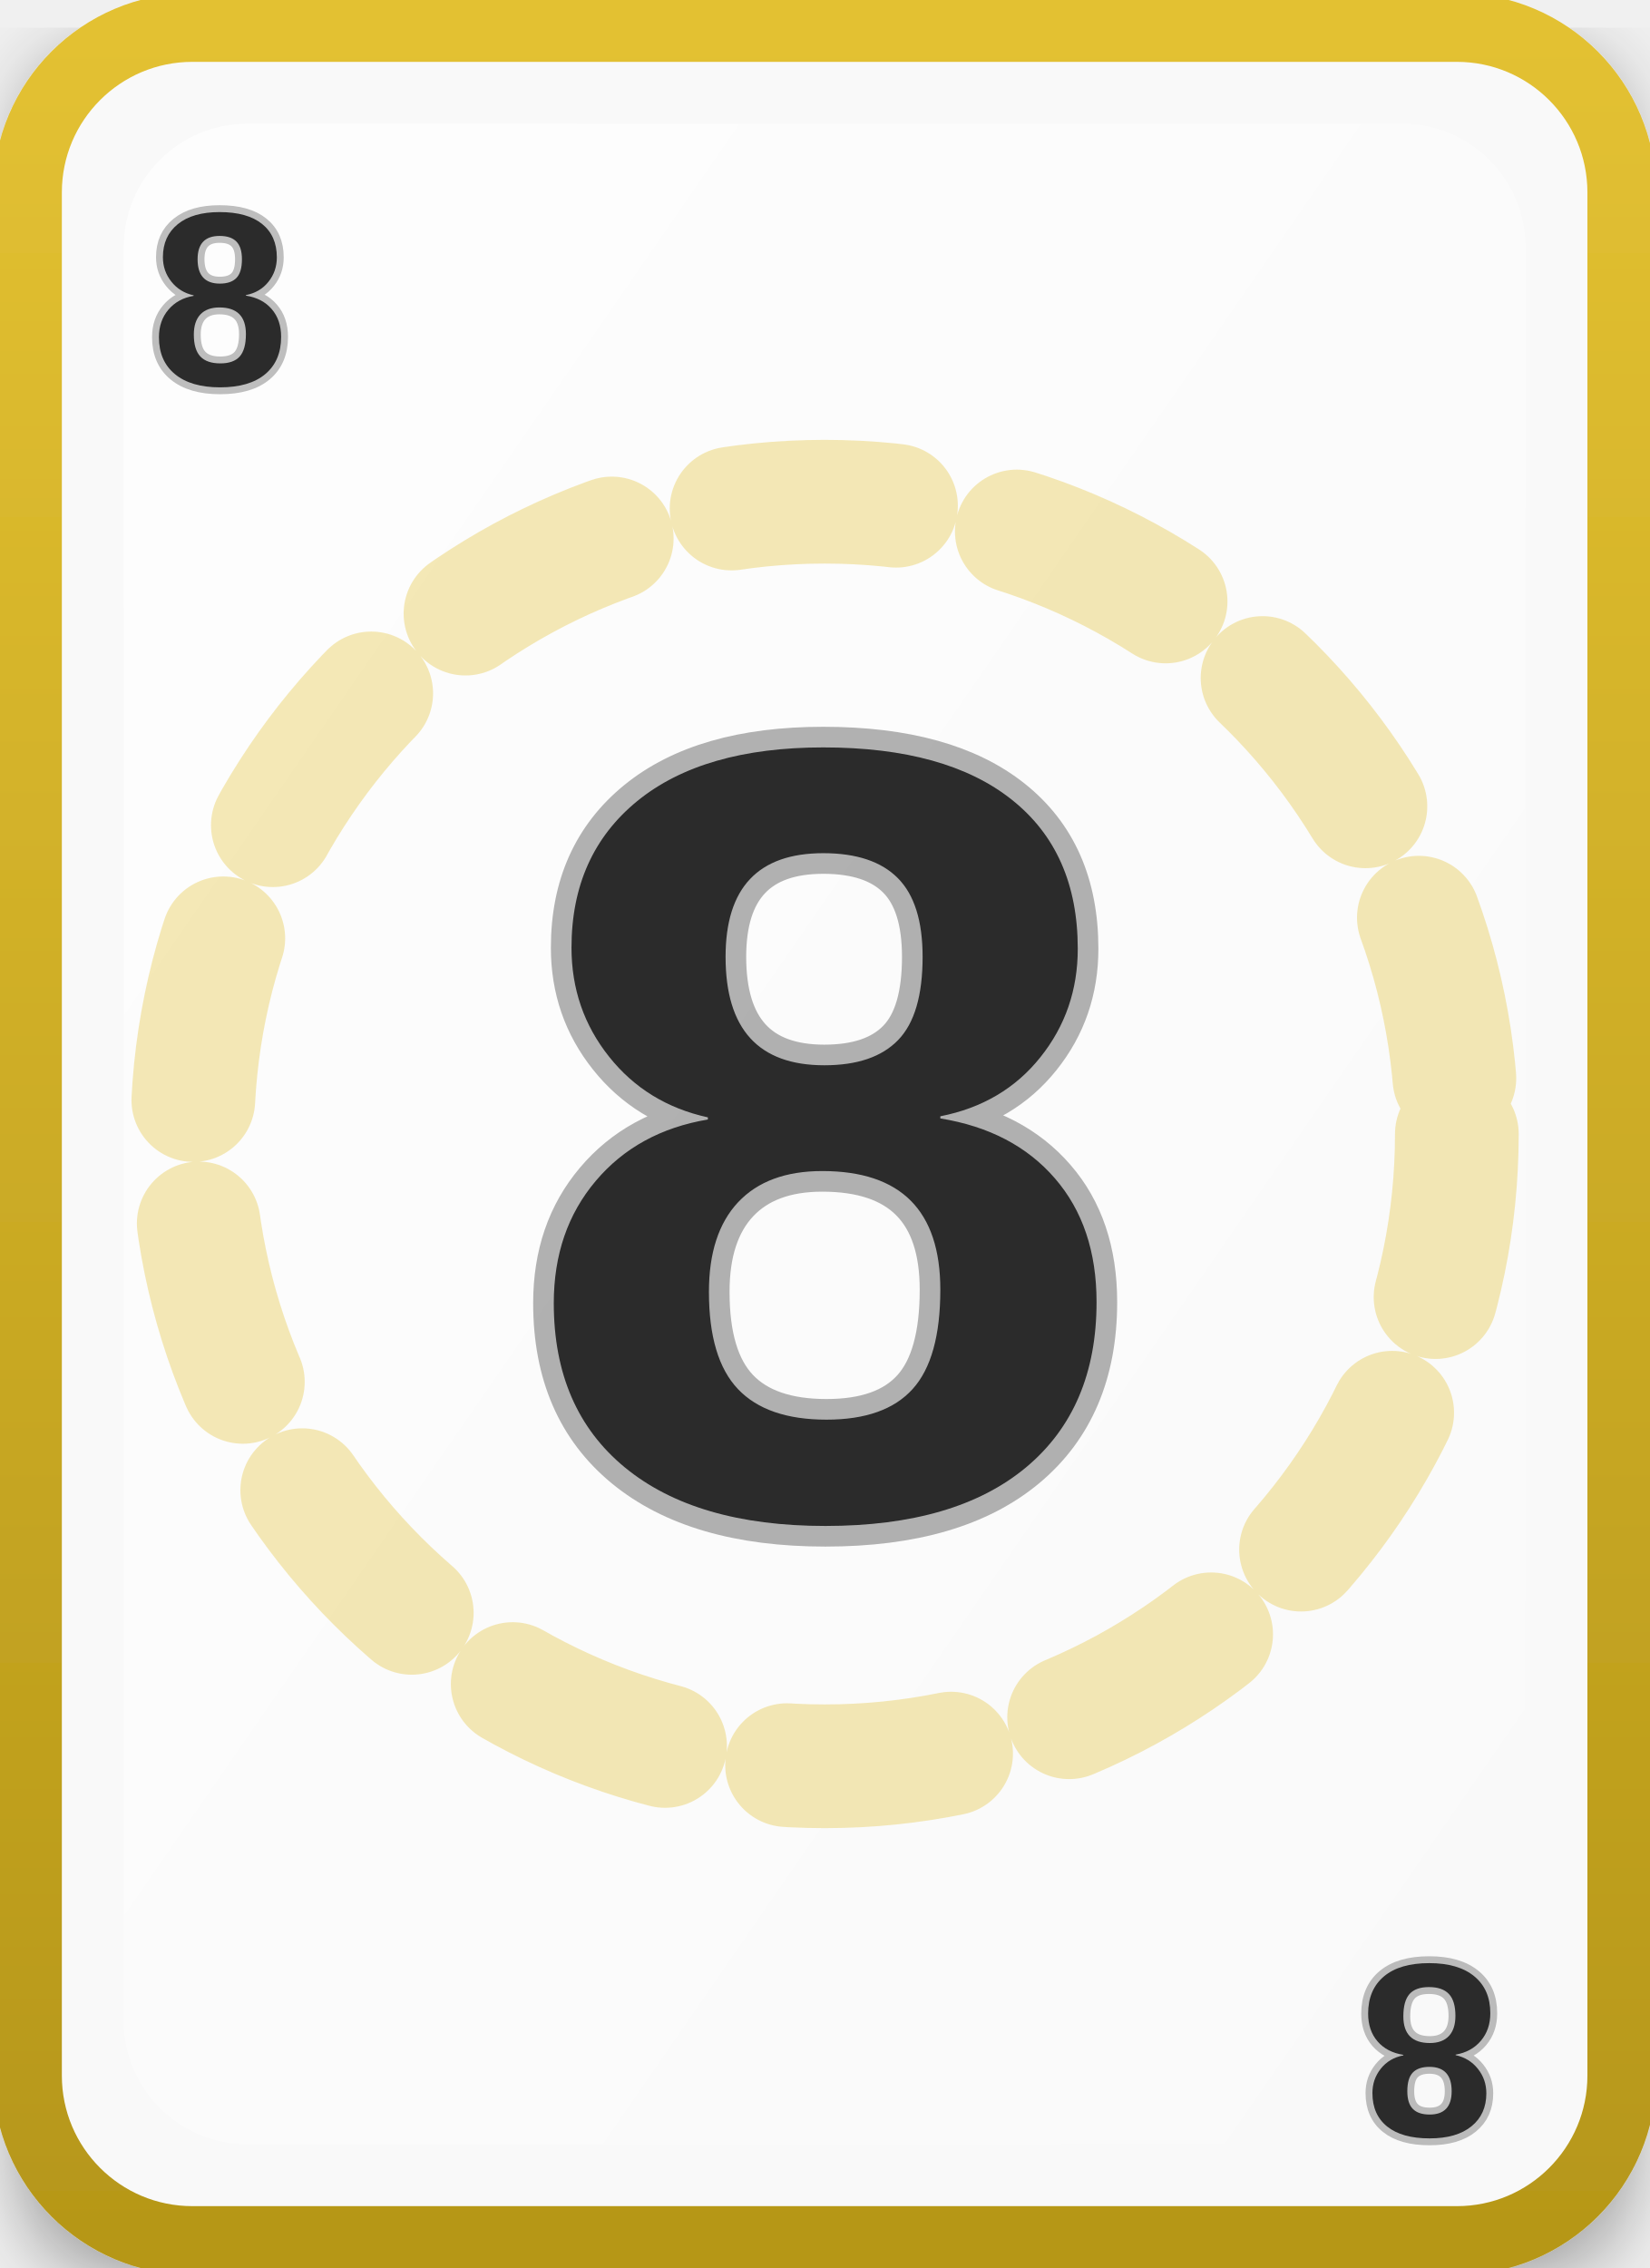
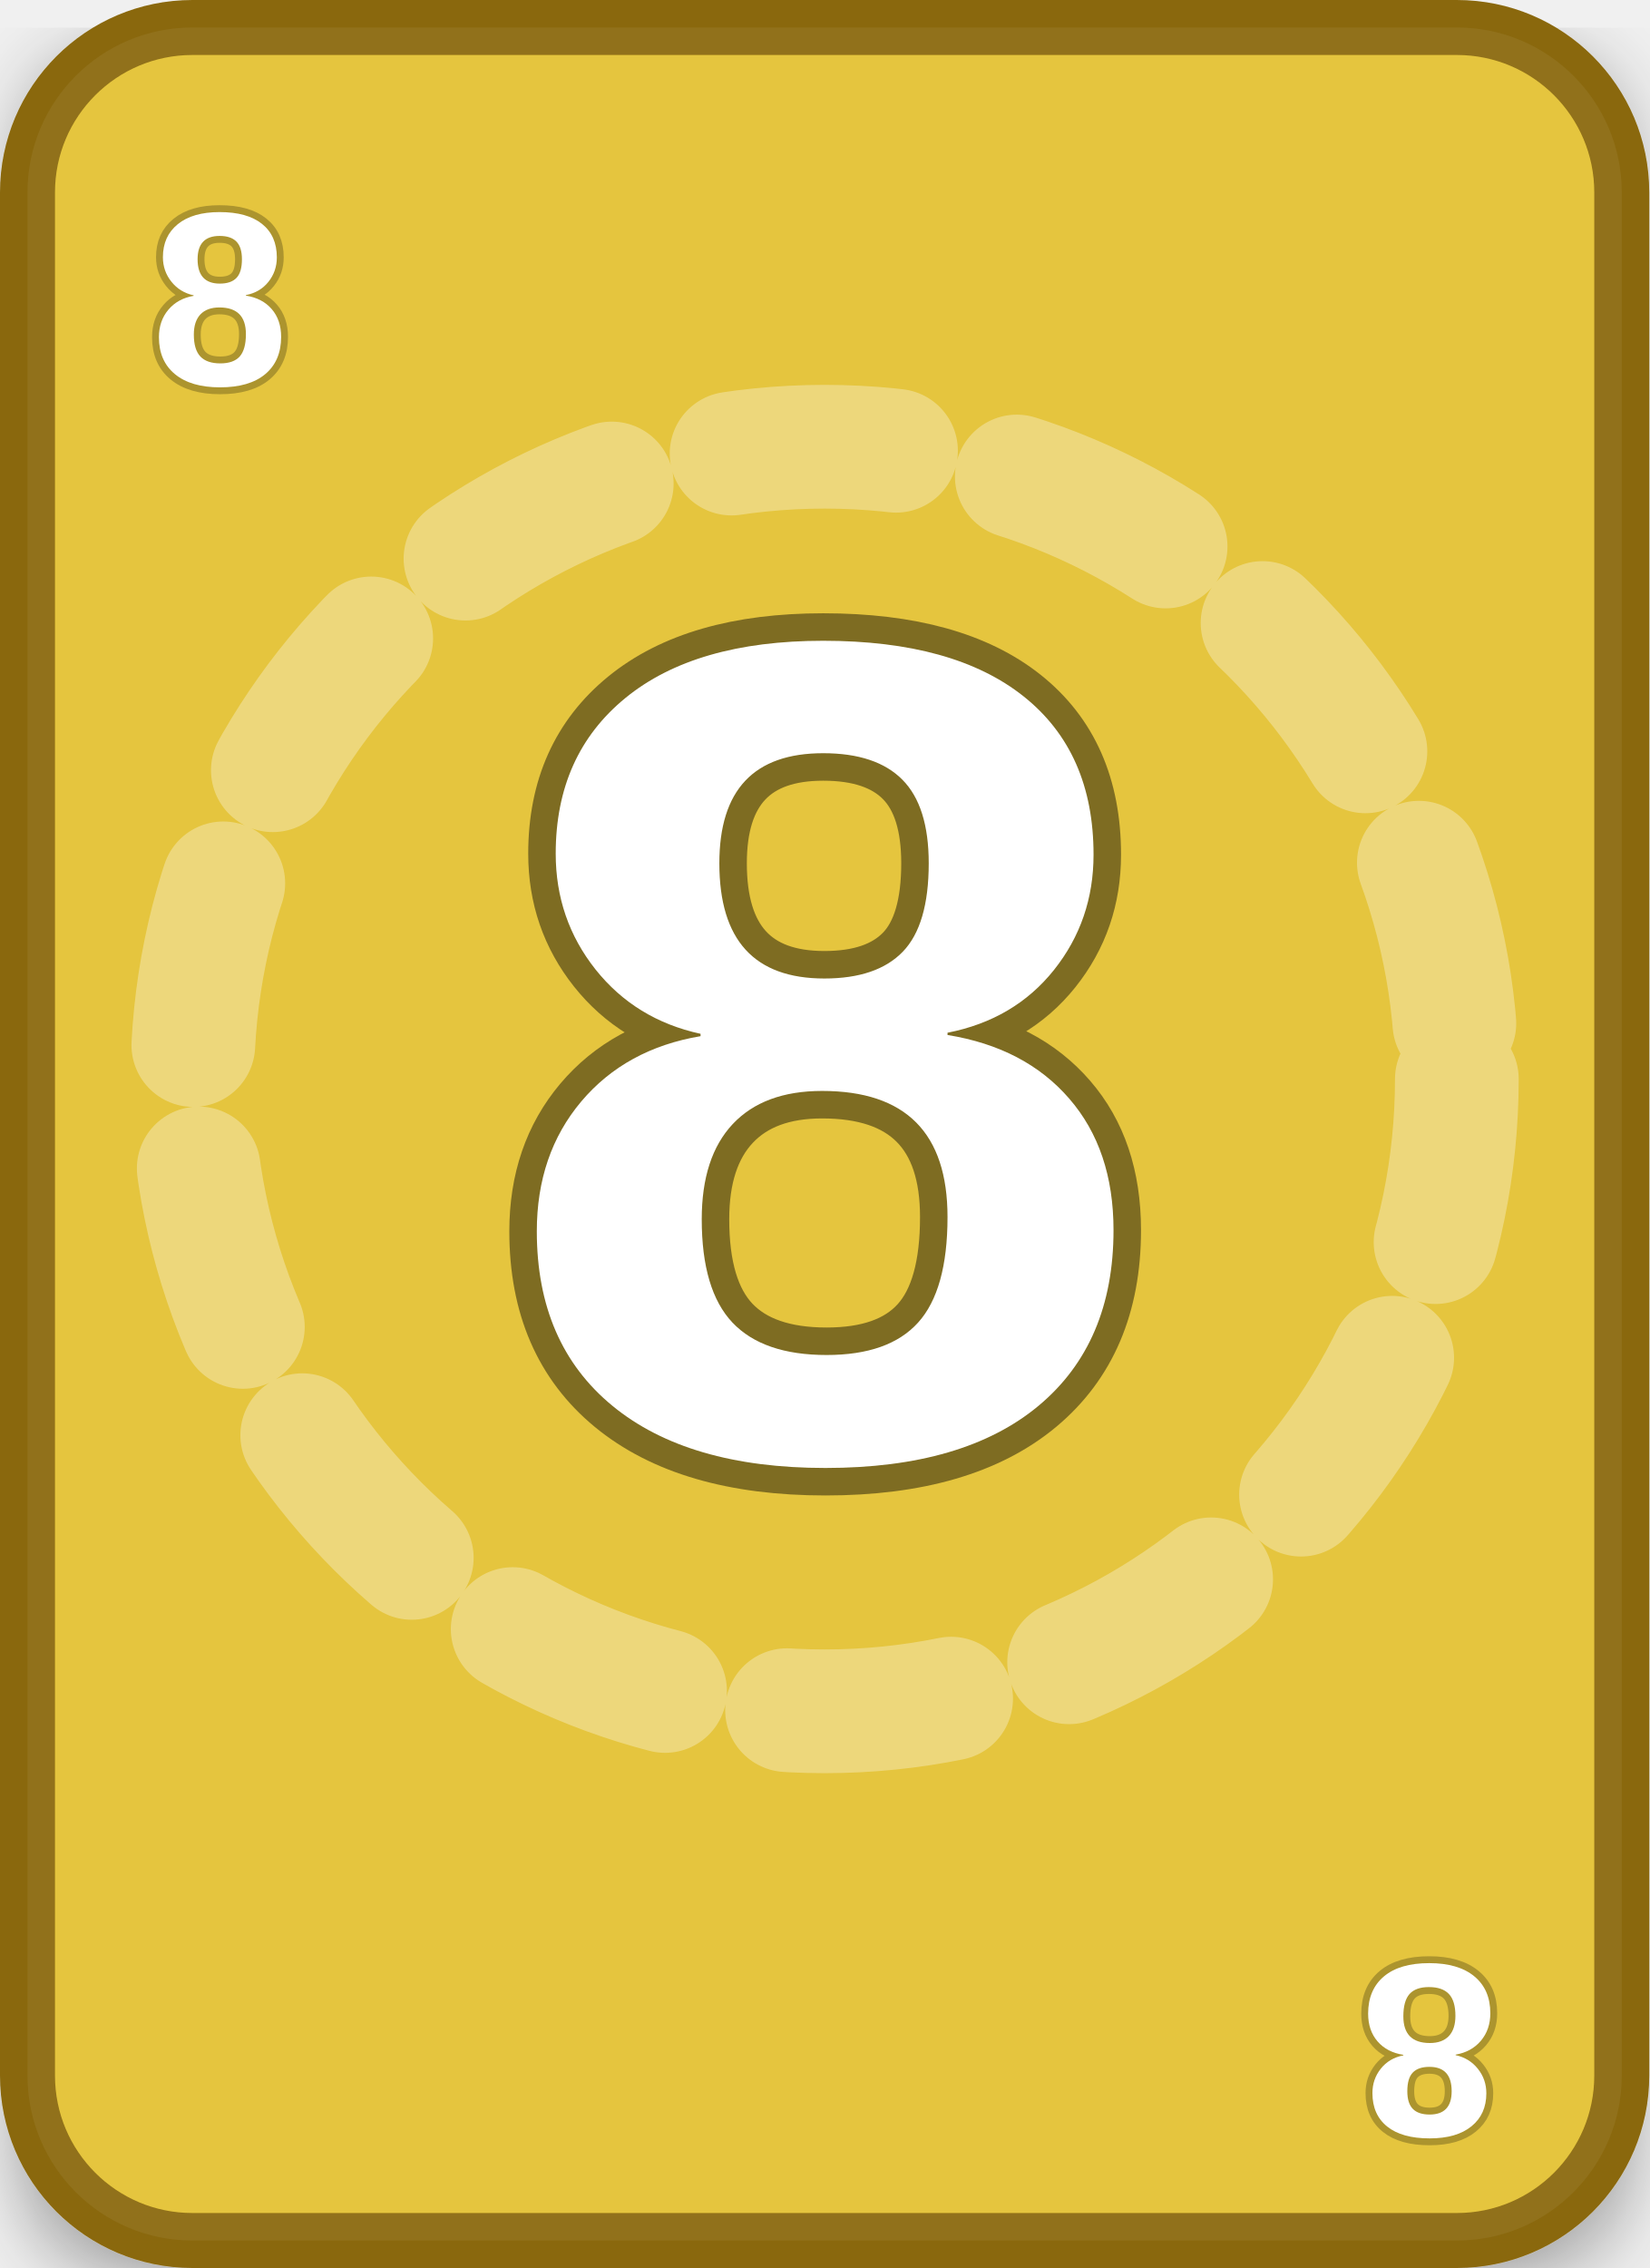
- <svg xmlns="http://www.w3.org/2000/svg" viewBox="0 0 240 330" width="240" height="330" shape-rendering="geometricPrecision" text-rendering="geometricPrecision">
+ <svg xmlns="http://www.w3.org/2000/svg" viewBox="0 0 240 330" width="240" height="330">
  <defs>
-     <linearGradient id="grad_yellow_8" x1="0" y1="0" x2="0" y2="1">
+     <linearGradient id="grad_yellow_8_filled" x1="0" y1="0" x2="0" y2="1">
      <stop offset="0%" stop-color="#e3c132" />
-       <stop offset="100%" stop-color="#b69719" />
-     </linearGradient>
-     <linearGradient id="inner_yellow_8" x1="0" y1="0" x2="1" y2="1">
-       <stop offset="0%" stop-color="#ffffff" stop-opacity="0.75" />
-       <stop offset="100%" stop-color="#ffffff" stop-opacity="0" />
+       <stop offset="100%" stop-color="#e3c132" />
    </linearGradient>
    <filter id="shadow" x="-10%" y="-10%" width="120%" height="120%">
      <feDropShadow dx="0" dy="4" stdDeviation="6" flood-color="rgba(0,0,0,0.35)" />
    </filter>
  </defs>
-   <rect x="4" y="4" rx="24" ry="24" width="232" height="322" fill="#f9f9f9" stroke="url(#grad_yellow_8)" stroke-width="10" filter="url(#shadow)" />
-   <rect x="18" y="18" rx="18" ry="18" width="204" height="294" fill="url(#inner_yellow_8)" />
-   <circle cx="120" cy="165" r="92" fill="none" stroke="#e3c132" stroke-width="18" stroke-linecap="round" stroke-dasharray="24 18" opacity="0.35" />
-   <g font-family="Arial, sans-serif" font-size="36" font-weight="700" fill="#2b2b2b" stroke="rgba(0,0,0,0.25)" stroke-width="2" paint-order="stroke" text-anchor="middle">
+   <rect x="4" y="4" rx="24" ry="24" width="232" height="322" fill="url(#grad_yellow_8_filled)" stroke="#8a6808" stroke-width="8" filter="url(#shadow)" />
+   <rect x="4" y="4" rx="24" ry="24" width="232" height="322" fill="rgba(255,255,255,0.06)" />
+   <circle cx="120" cy="157" r="92" fill="none" stroke="rgba(255,255,255,0.32)" stroke-width="18" stroke-linecap="round" stroke-dasharray="24 18" />
+   <g font-family="Arial, sans-serif" font-size="36" font-weight="700" fill="#ffffff" stroke="rgba(0,0,0,0.25)" stroke-width="2" paint-order="stroke" text-anchor="middle">
    <text x="32" y="56">8</text>
    <text x="208" y="286" transform="rotate(180 208 286)">8</text>
  </g>
-   <g font-family="Arial, sans-serif" font-size="160" font-weight="800" fill="#2b2b2b" stroke="rgba(0,0,0,0.3)" stroke-width="6" paint-order="stroke" text-anchor="middle" dominant-baseline="central">
-     <text x="120" y="165">8</text>
+   <g font-family="Arial, sans-serif" font-size="170" font-weight="900" fill="#ffffff" stroke="rgba(0,0,0,0.45)" stroke-width="8" paint-order="stroke" text-anchor="middle" dominant-baseline="central">
+     <text x="120" y="153">8</text>
  </g>
</svg>
